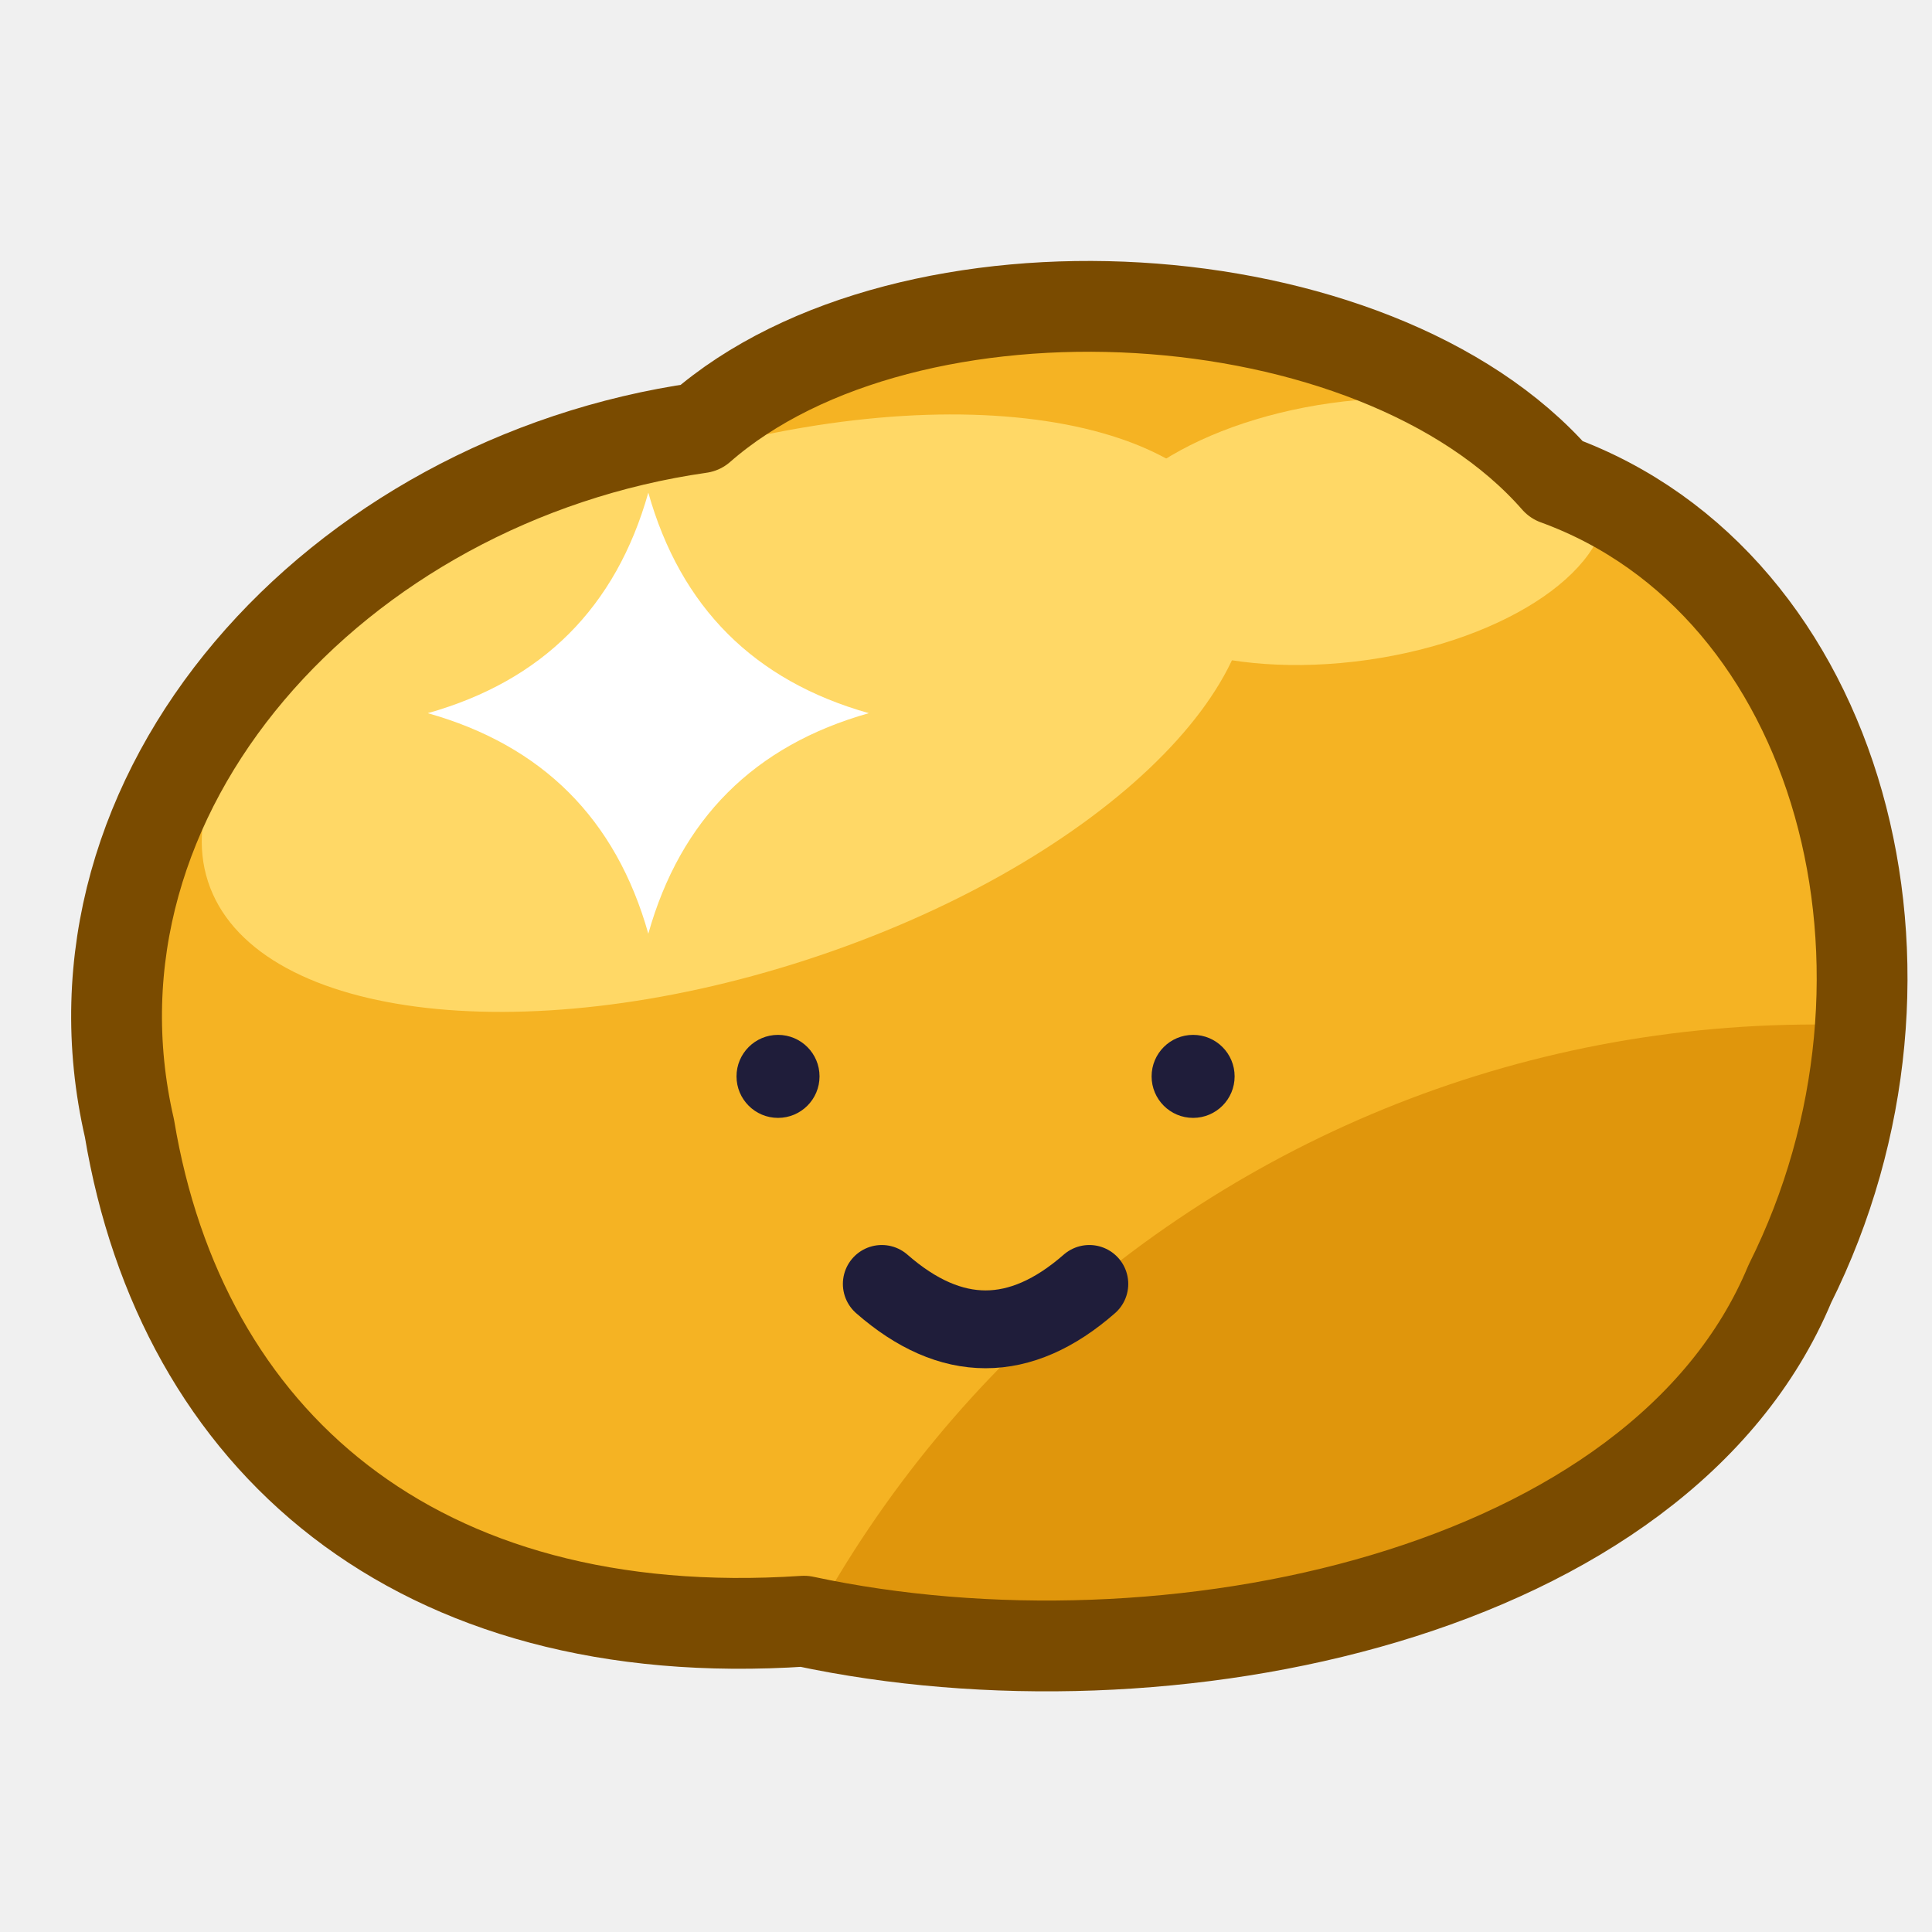
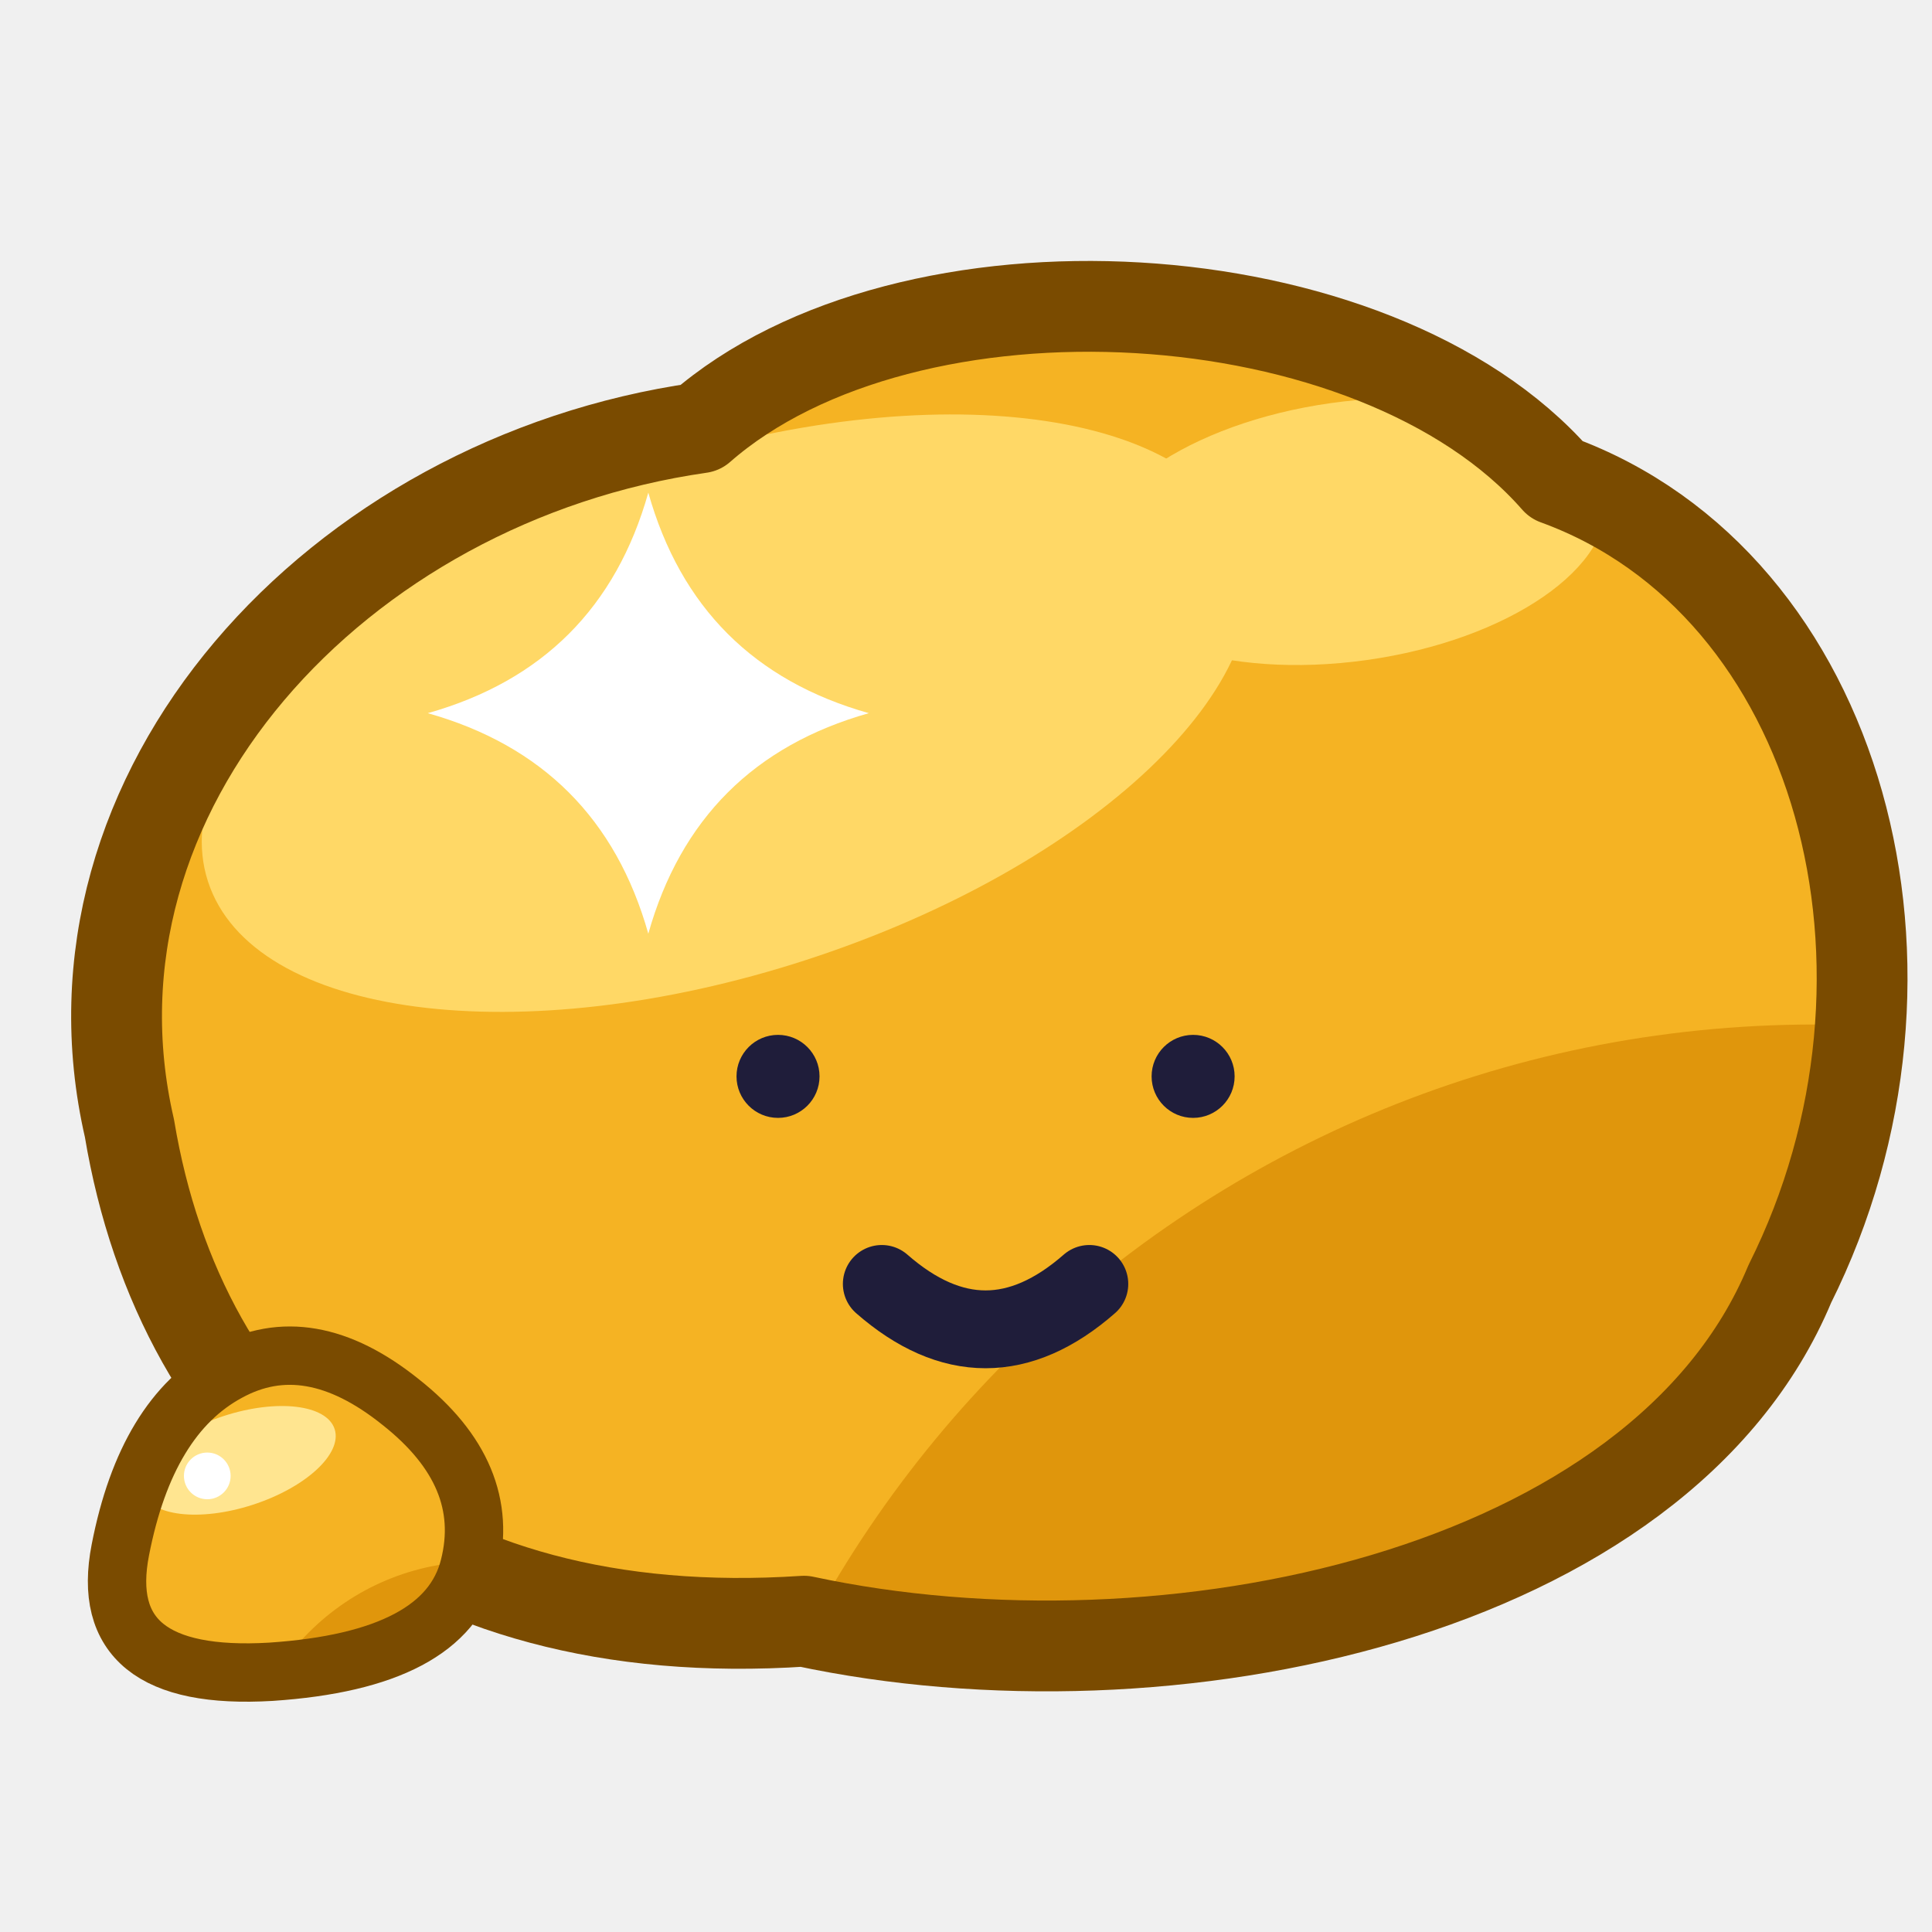
<svg xmlns="http://www.w3.org/2000/svg" viewBox="0 0 64 64">
  <g transform="translate(-12.90,-12.47) scale(0.4297)">
    <defs>
      <clipPath id="cic64">
        <path d="M40,116 C34,90 56,66 84,62 C100,48 136,50 150,66 C172,74 180,104 168,128 C158,152 120,160 92,154 C62,156 44,140 40,116 Z" />
      </clipPath>
    </defs>
    <path d="M40,116 C34,90 56,66 84,62 C100,48 136,50 150,66 C172,74 180,104 168,128 C158,152 120,160 92,154 C62,156 44,140 40,116 Z" fill="#F5B323" />
    <g clip-path="url(#cic64)">
      <circle cx="170" cy="196" r="88" fill="#E0960C" />
      <ellipse cx="86" cy="84" rx="42" ry="20" transform="rotate(-18 86 84)" fill="#FFD866" />
      <ellipse cx="134" cy="70" rx="20" ry="10" transform="rotate(-8 134 70)" fill="#FFD866" />
    </g>
    <path d="M40,116 C34,90 56,66 84,62 C100,48 136,50 150,66 C172,74 180,104 168,128 C158,152 120,160 92,154 C62,156 44,140 40,116 Z" fill="none" stroke="#7A4B00" stroke-width="7" stroke-linejoin="round" />
    <path d="M80,67 Q83.74,80.26 97,84 Q83.74,87.74 80,101 Q76.26,87.74 63,84 Q76.26,80.26 80,67 Z" fill="#fff" />
    <circle cx="90" cy="112" r="3.2" fill="#1F1D3A" />
    <circle cx="122" cy="112" r="3.2" fill="#1F1D3A" />
    <path d="M98,128 Q106,135 114,128" stroke="#1F1D3A" stroke-width="6" stroke-linecap="round" fill="none" />
+     <defs>
+       <clipPath id="mini-fav">
+         <path d="M50.9,157.9 Q37.3,158.7 39.3,148.5 Q41.3,138.2 47.6,134.8 Q53.8,131.4 60.9,137.1 Q68.0,142.7 66.2,149.8 Q64.4,157.0 50.9,157.9 Z" />
+       </clipPath>
+     </defs>
+     <path d="M50.9,157.9 Q37.3,158.7 39.3,148.5 Q41.3,138.2 47.6,134.8 Q53.8,131.4 60.9,137.1 Q68.0,142.7 66.2,149.8 Q64.4,157.0 50.9,157.9 Z" fill="#F5B323" />
+     <g clip-path="url(#mini-fav)">
+       <circle cx="67.0" cy="168.0" r="18.6" fill="#E0960C" />
+       <ellipse cx="48.4" cy="141.6" rx="7.8" ry="3.6" transform="rotate(-18 48.4 141.6)" fill="#FFE590" />
+     </g>
+     <path d="M50.9,157.9 Q37.3,158.7 39.3,148.5 Q41.3,138.2 47.6,134.8 Q53.8,131.4 60.9,137.1 Q68.0,142.7 66.2,149.8 Q64.4,157.0 50.9,157.9 Z" fill="none" stroke="#7A4B00" stroke-width="4.5" stroke-linejoin="round" />
+     <circle cx="46.0" cy="142.8" r="1.8" fill="#fff" />
  </g>
</svg>
